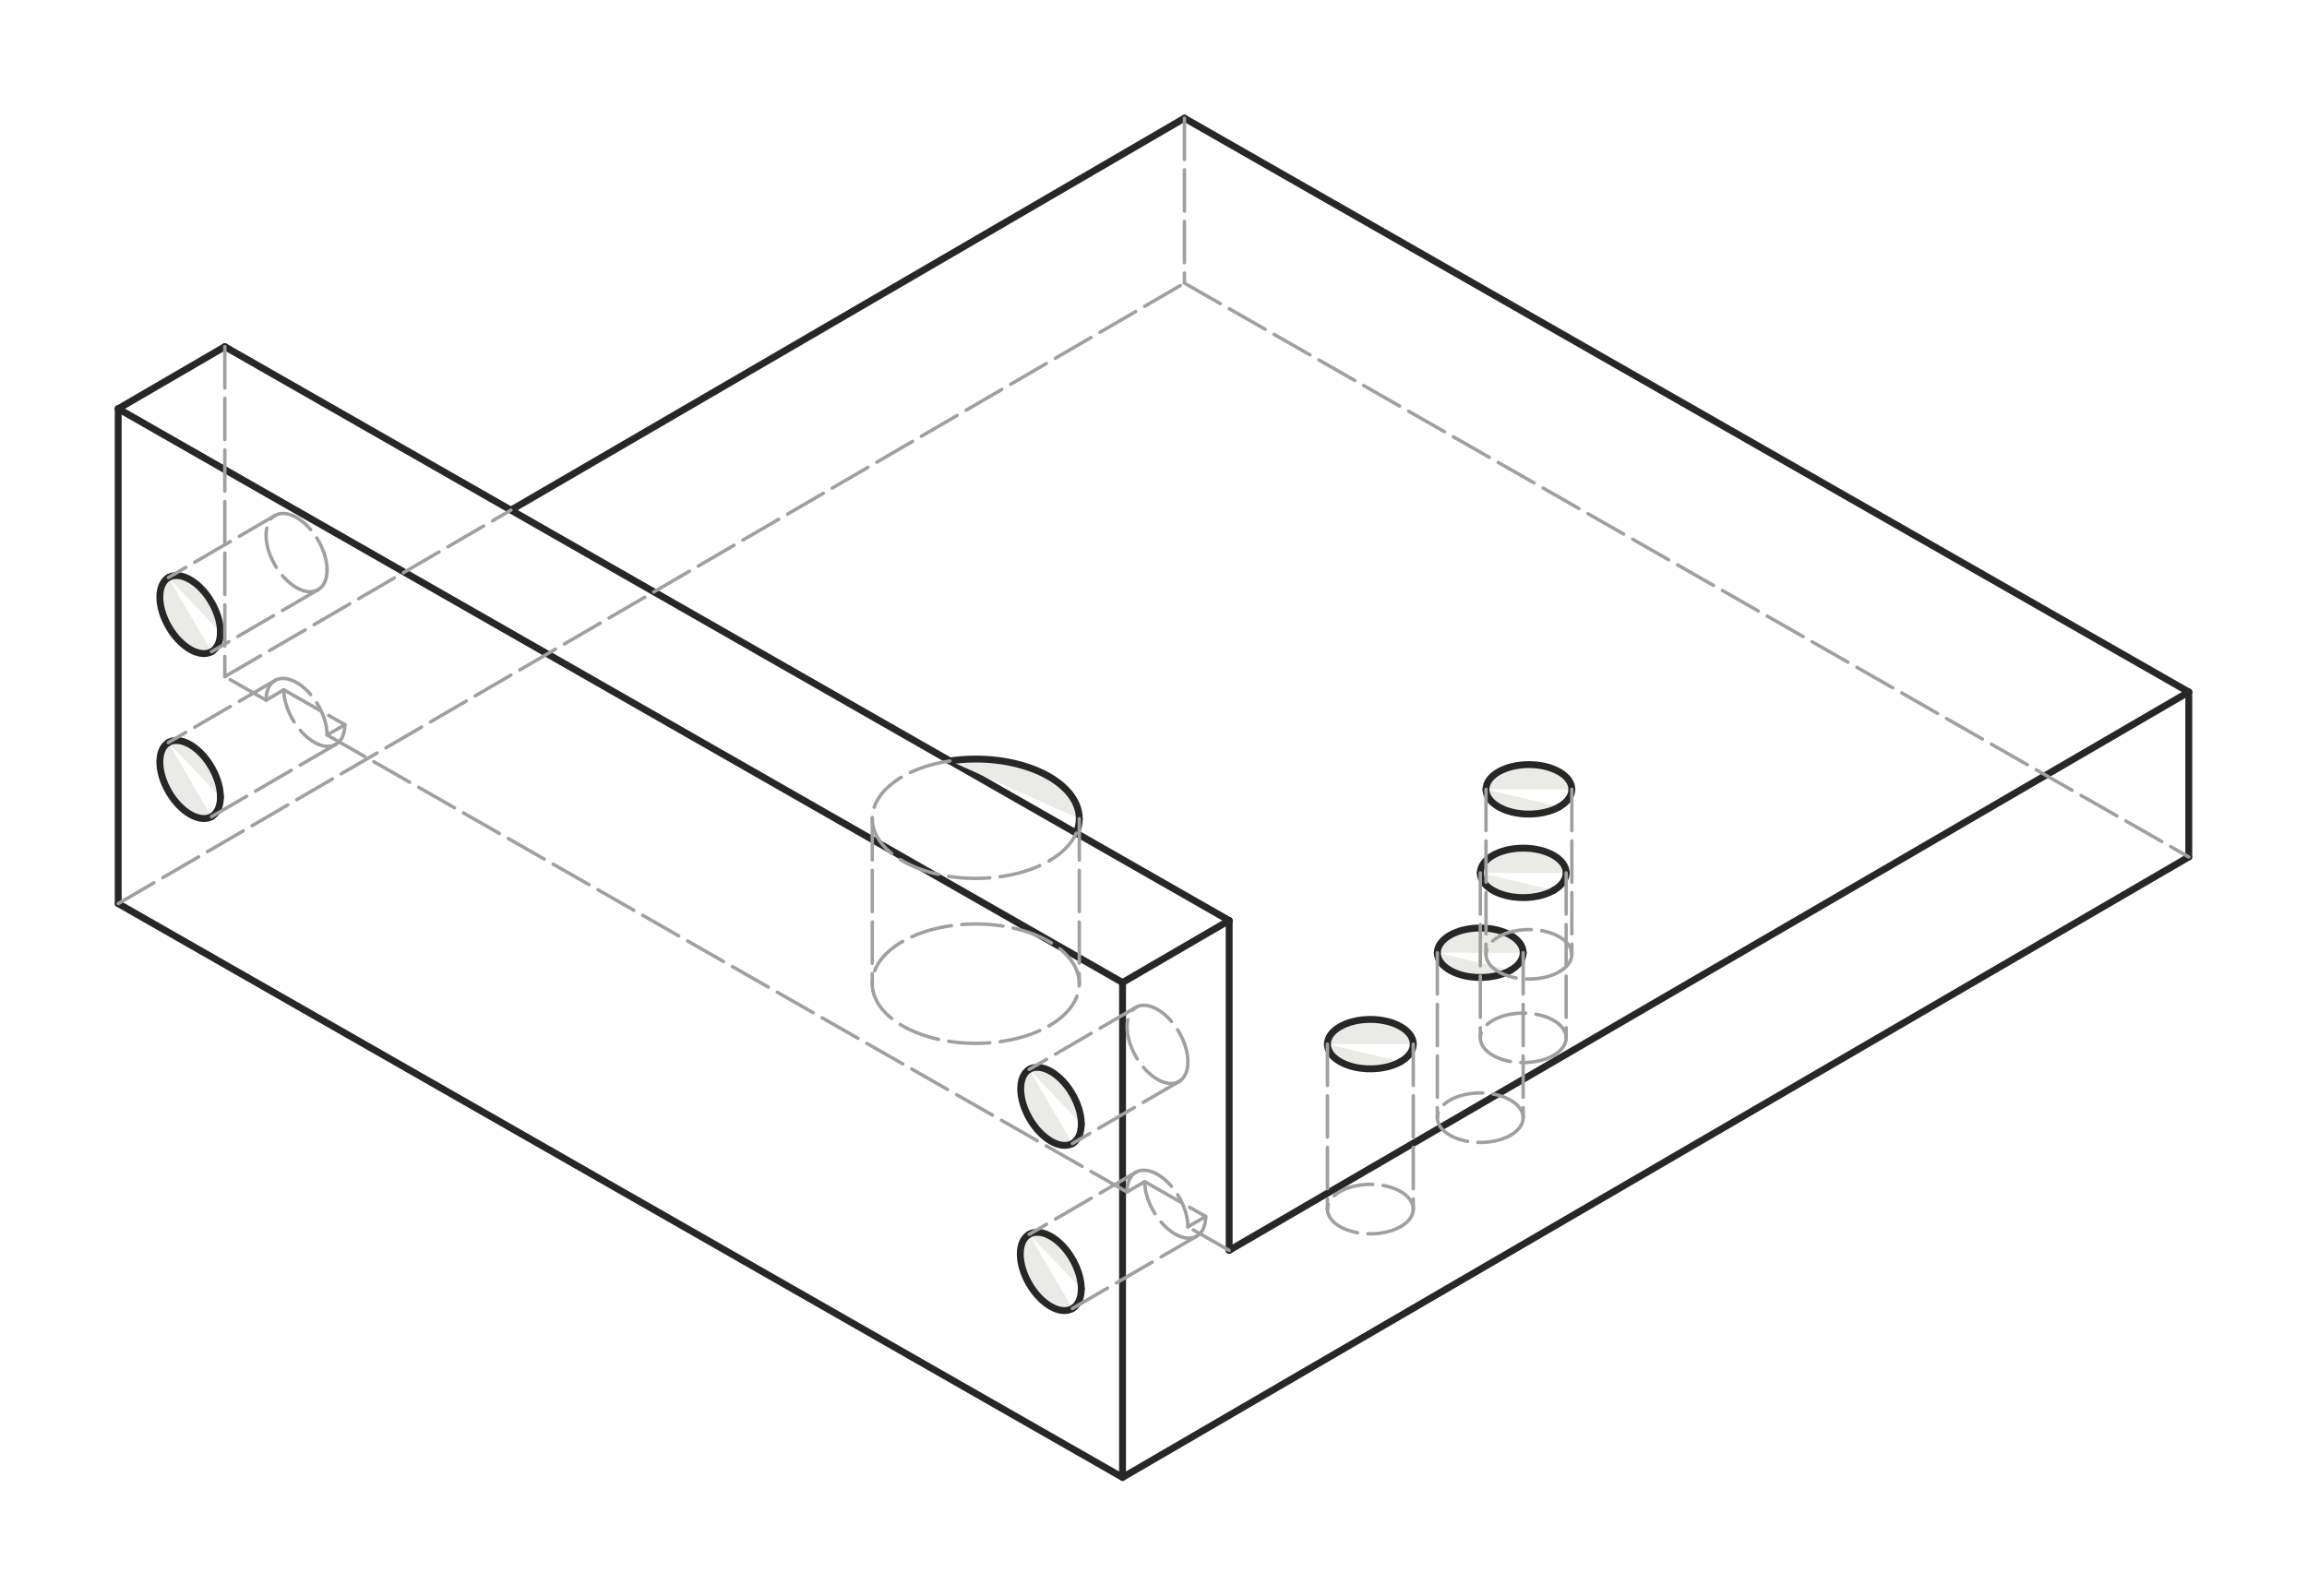
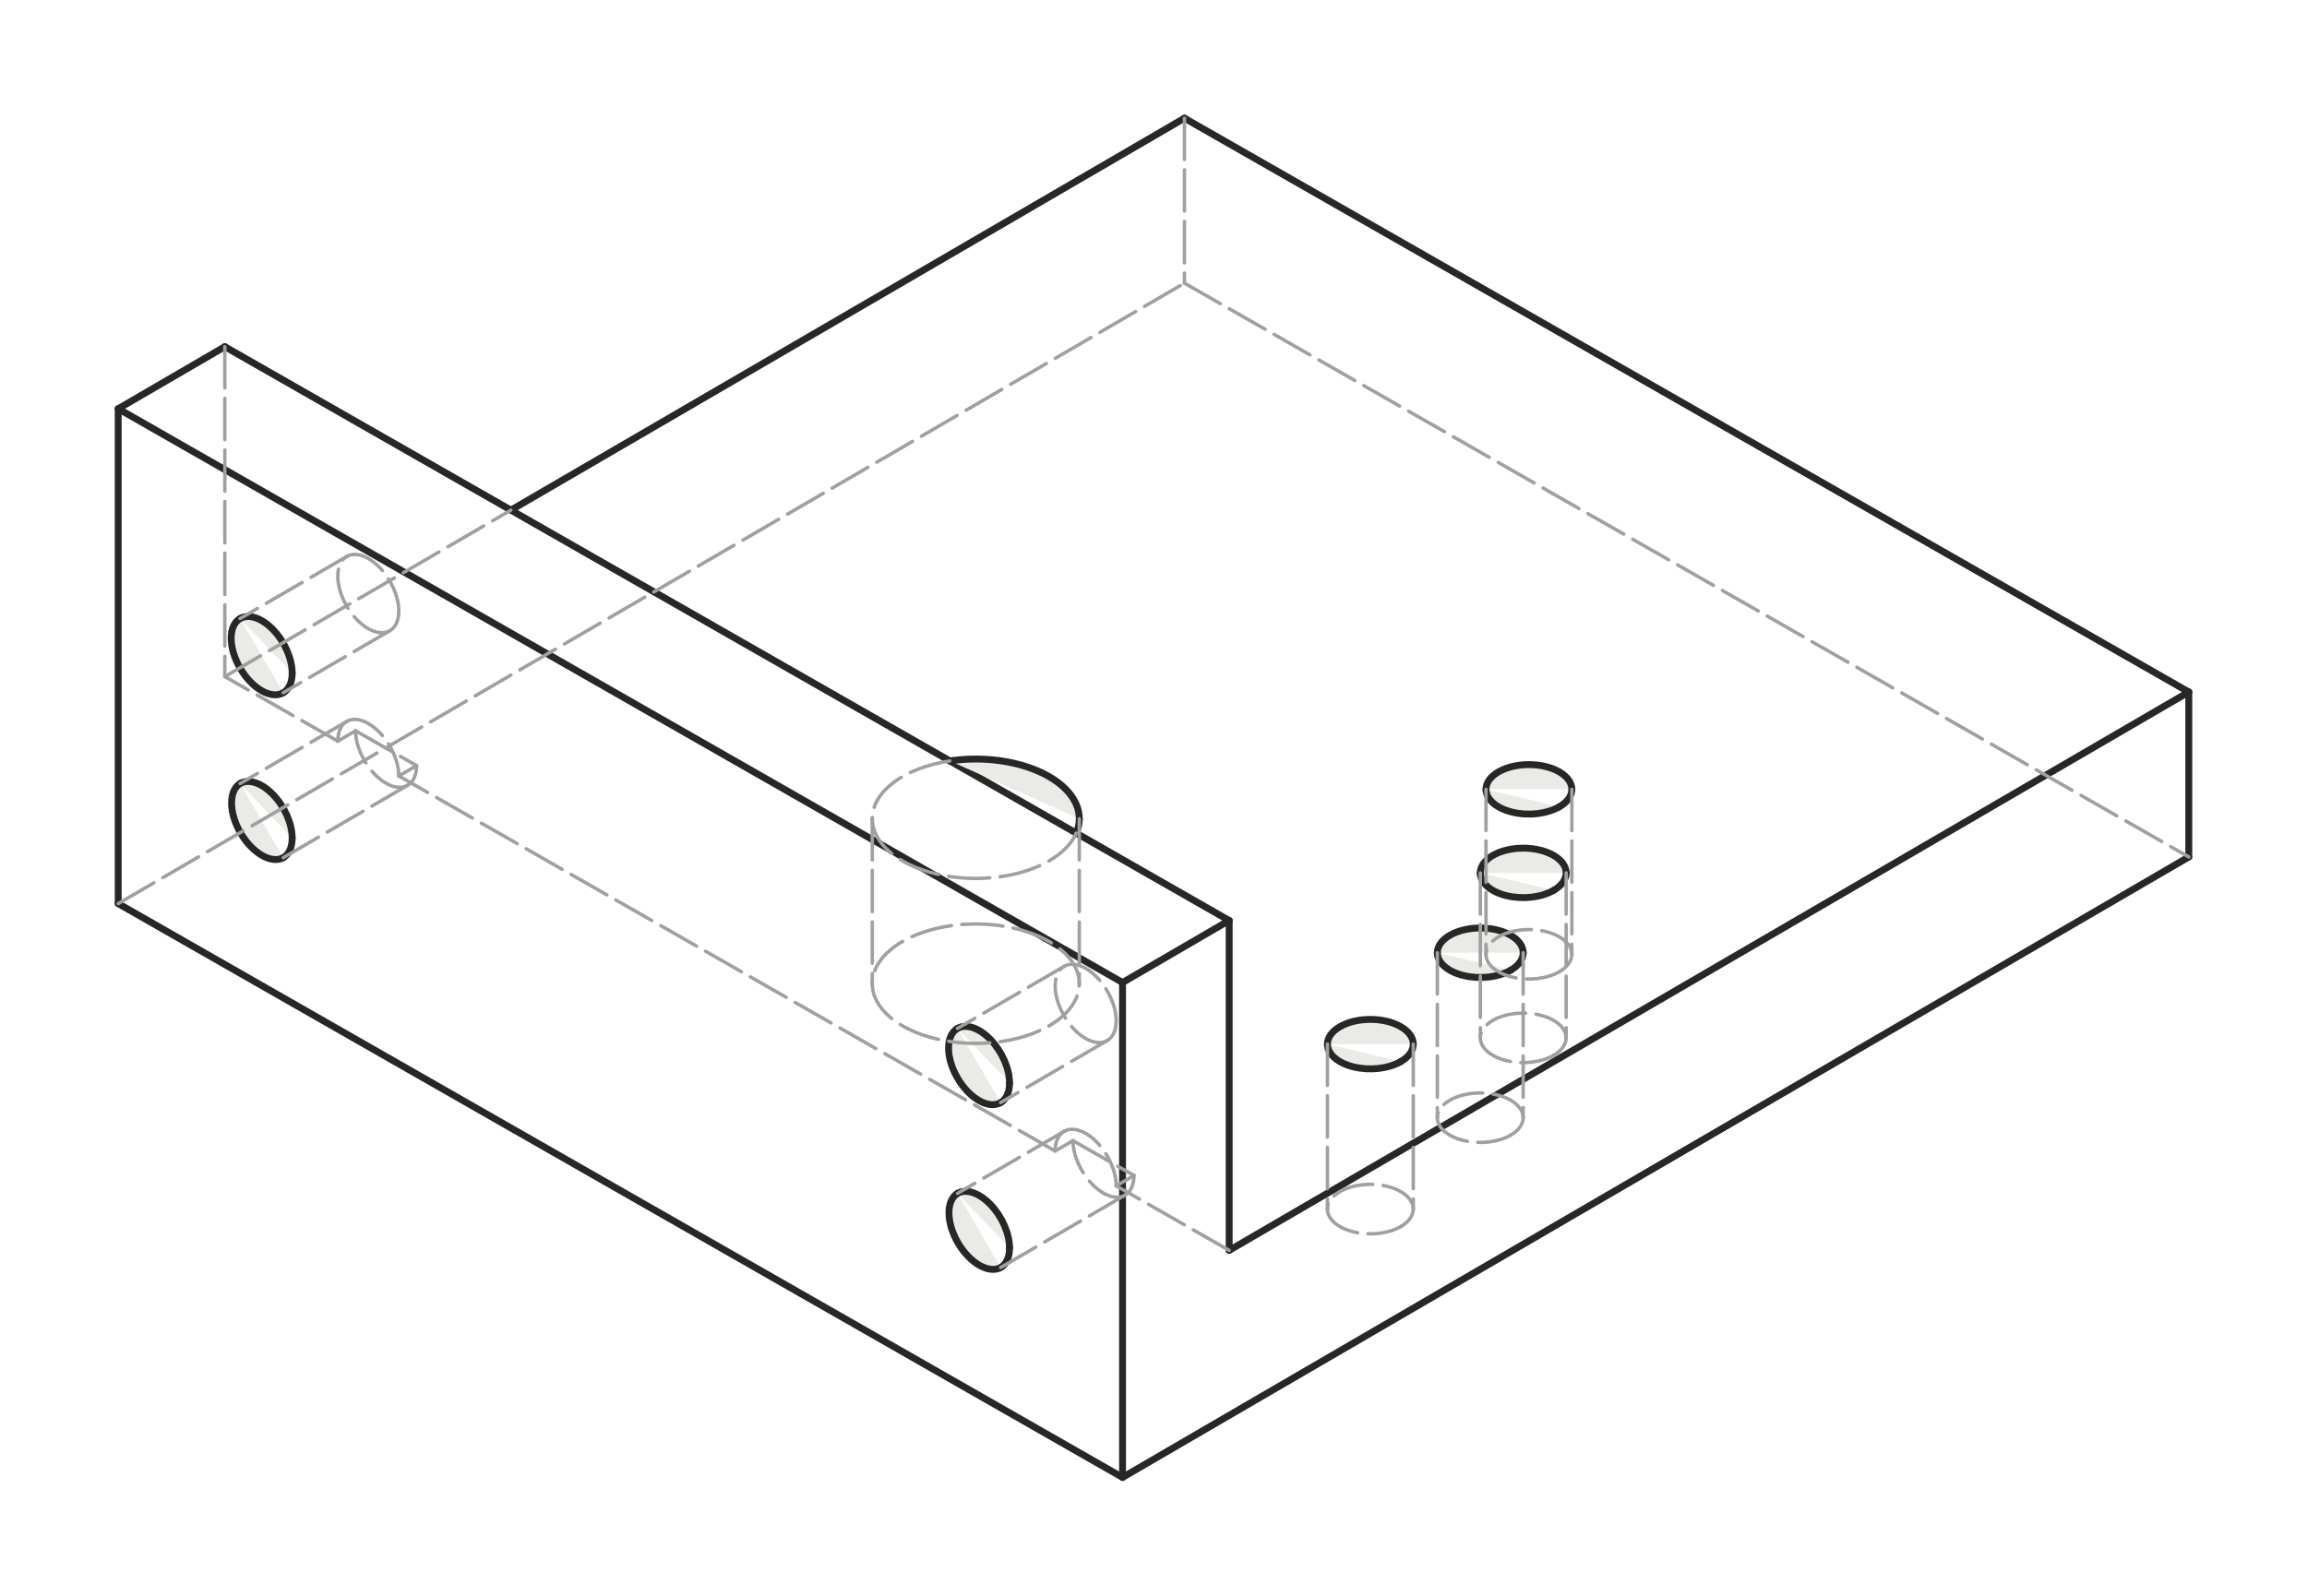
<svg xmlns="http://www.w3.org/2000/svg" width="201.023mm" height="139.069mm" viewBox="-42.538 -31.661 91.374 63.213" version="1.1">
  <g transform="scale(1,-1)" stroke-linecap="round">
    <g fill="rgb(234,234,230)" stroke="rgb(39,39,39)" stroke-width="0.273" id="vis">
      <line x1="-37.856" y1="15.468" x2="-37.856" y2="-4.138" />
      <line x1="-37.856" y1="15.468" x2="-33.633" y2="17.926" />
      <line x1="-22.302" y1="11.451" x2="4.375" y2="26.979" />
      <line x1="1.923" y1="-7.265" x2="1.923" y2="-26.871" />
      <line x1="-37.856" y1="15.468" x2="1.923" y2="-7.265" />
      <line x1="-37.856" y1="-4.138" x2="1.923" y2="-26.871" />
-       <path d="M -33.807,6.619 A 1.7,0.987 -59.798 0,0 -34.16,5.84" />
-       <path d="M -34.16,5.84 A 1.7,0.987 -59.798 0,0 -35.87,8.778" />
-       <path d="M -35.87,8.778 A 1.7,0.987 -59.798 0,0 -33.807,6.619" />
-       <path d="M -33.807,0.084 A 1.7,0.987 -59.798 0,0 -34.16,-0.695" />
-       <path d="M -34.16,-0.695 A 1.7,0.987 -59.798 0,0 -35.87,2.243" />
-       <path d="M -35.87,2.243 A 1.7,0.987 -59.798 0,0 -33.807,0.084" />
-       <path d="M 0.289,-12.866 A 1.7,0.987 -59.798 0,0 -0.064,-13.645" />
-       <path d="M -0.064,-13.645 A 1.7,0.987 -59.798 0,0 -1.774,-10.707" />
-       <path d="M -1.774,-10.707 A 1.7,0.987 -59.798 0,0 0.289,-12.866" />
-       <path d="M 0.289,-19.402 A 1.7,0.987 -59.798 0,0 -0.064,-20.181" />
-       <path d="M -0.064,-20.181 A 1.7,0.987 -59.798 0,0 -1.774,-17.242" />
-       <path d="M -1.774,-17.242 A 1.7,0.987 -59.798 0,0 0.289,-19.402" />
+       <path d="M -30.966,4.995 A 1.7,0.987 -59.798 0,0 -31.319,4.216" />
+       <path d="M -31.319,4.216 A 1.7,0.987 -59.798 0,0 -33.029,7.155" />
+       <path d="M -33.029,7.155 A 1.7,0.987 -59.798 0,0 -30.966,4.995" />
+       <path d="M -30.966,-1.54 A 1.7,0.987 -59.798 0,0 -31.319,-2.319" />
+       <path d="M -31.319,-2.319 A 1.7,0.987 -59.798 0,0 -33.029,0.619" />
+       <path d="M -33.029,0.619 A 1.7,0.987 -59.798 0,0 -30.966,-1.54" />
+       <path d="M -2.553,-11.243 A 1.7,0.987 -59.798 0,0 -2.905,-12.022" />
+       <path d="M -2.905,-12.022 A 1.7,0.987 -59.798 0,0 -4.615,-9.083" />
+       <path d="M -4.615,-9.083 A 1.7,0.987 -59.798 0,0 -2.553,-11.243" />
+       <path d="M -2.553,-17.778 A 1.7,0.987 -59.798 0,0 -2.905,-18.557" />
+       <path d="M -2.905,-18.557 A 1.7,0.987 -59.798 0,0 -4.615,-15.619" />
+       <path d="M -4.615,-15.619 A 1.7,0.987 -59.798 0,0 -2.553,-17.778" />
      <line x1="-33.633" y1="17.926" x2="6.146" y2="-4.807" />
      <line x1="1.923" y1="-7.265" x2="6.146" y2="-4.807" />
      <line x1="6.146" y1="-4.807" x2="6.146" y2="-17.877" />
      <line x1="4.375" y1="26.979" x2="44.154" y2="4.246" />
      <line x1="6.146" y1="-17.877" x2="44.154" y2="4.246" />
      <path d="M 0.089,-1.345 A 4.1,2.365 0.0 0,1 0.21,-0.775" />
      <path d="M 0.21,-0.775 A 4.1,2.365 0.0 0,1 -4.915,1.514" />
      <path d="M 12.945,-10.396 A 1.7,0.98 0.0 0,1 13.438,-9.706" />
      <path d="M 13.438,-9.706 A 1.7,0.98 0.0 0,1 10.038,-9.706" />
      <path d="M 10.038,-9.706 A 1.7,0.98 0.0 0,1 12.945,-10.396" />
      <path d="M 17.299,-6.775 A 1.7,0.98 0.0 0,1 17.791,-6.085" />
      <path d="M 17.791,-6.085 A 1.7,0.98 0.0 0,1 14.391,-6.085" />
      <path d="M 14.391,-6.085 A 1.7,0.98 0.0 0,1 17.299,-6.775" />
      <path d="M 19.001,-3.611 A 1.7,0.98 0.0 0,1 19.493,-2.921" />
      <path d="M 19.493,-2.921 A 1.7,0.98 0.0 0,1 16.093,-2.921" />
      <path d="M 16.093,-2.921 A 1.7,0.98 0.0 0,1 19.001,-3.611" />
      <path d="M 19.225,-0.302 A 1.7,0.98 0.0 0,1 19.718,0.389" />
      <path d="M 19.718,0.389 A 1.7,0.98 0.0 0,1 16.318,0.389" />
      <path d="M 16.318,0.389 A 1.7,0.98 0.0 0,1 19.225,-0.302" />
      <line x1="44.154" y1="4.246" x2="44.154" y2="-2.29" />
      <line x1="44.154" y1="-2.29" x2="1.923" y2="-26.871" />
    </g>
    <g fill="none" stroke="rgb(160,160,160)" stroke-width="0.136" id="hid" stroke-dasharray="1.636 0.409">
      <line x1="-33.633" y1="17.926" x2="-33.633" y2="4.856" />
      <line x1="-33.633" y1="4.856" x2="-22.302" y2="11.451" />
      <line x1="4.375" y1="26.979" x2="4.375" y2="20.443" />
      <line x1="-37.856" y1="-4.138" x2="4.375" y2="20.443" />
-       <line x1="6.146" y1="-17.877" x2="4.512" y2="-16.944" />
-       <path d="M 2.097,-15.563 A 1.7,0.987 -59.798 0,0 2.449,-14.784" />
-       <path d="M 2.449,-14.784 A 1.7,0.987 -59.798 0,0 4.512,-16.944" />
-       <line x1="-32" y1="3.922" x2="-33.633" y2="4.856" />
-       <line x1="2.097" y1="-15.563" x2="-29.584" y2="2.542" />
-       <path d="M -32,3.922 A 1.7,0.987 -59.798 0,0 -31.647,4.701" />
-       <path d="M -31.647,4.701 A 1.7,0.987 -59.798 0,0 -29.584,2.542" />
-       <path d="M -29.584,9.077 A 1.7,0.987 -59.798 0,0 -29.937,8.298" />
-       <path d="M -29.937,8.298 A 1.7,0.987 -59.798 0,0 -31.647,11.237" />
-       <path d="M -31.647,11.237 A 1.7,0.987 -59.798 0,0 -29.584,9.077" />
-       <path d="M 4.512,-10.408 A 1.7,0.987 -59.798 0,0 4.16,-11.187" />
-       <path d="M 4.16,-11.187 A 1.7,0.987 -59.798 0,0 2.449,-8.249" />
-       <path d="M 2.449,-8.249 A 1.7,0.987 -59.798 0,0 4.512,-10.408" />
-       <line x1="-31.296" y1="4.332" x2="-32" y2="3.922" />
-       <line x1="-31.296" y1="4.332" x2="-28.88" y2="2.951" />
-       <line x1="-28.88" y1="2.951" x2="-29.584" y2="2.542" />
-       <line x1="5.216" y1="-16.534" x2="4.512" y2="-16.944" />
-       <line x1="2.801" y1="-15.154" x2="5.216" y2="-16.534" />
-       <line x1="2.801" y1="-15.154" x2="2.097" y2="-15.563" />
+       <line x1="6.146" y1="-17.877" x2="1.671" y2="-15.32" />
+       <path d="M -0.745,-13.94 A 1.7,0.987 -59.798 0,0 -0.392,-13.161" />
+       <path d="M -0.392,-13.161 A 1.7,0.987 -59.798 0,0 1.671,-15.32" />
+       <line x1="-29.158" y1="2.298" x2="-33.633" y2="4.856" />
+       <line x1="-0.745" y1="-13.94" x2="-26.743" y2="0.918" />
+       <path d="M -29.158,2.298 A 1.7,0.987 -59.798 0,0 -28.806,3.077" />
+       <path d="M -28.806,3.077 A 1.7,0.987 -59.798 0,0 -26.743,0.918" />
+       <path d="M -26.743,7.453 A 1.7,0.987 -59.798 0,0 -27.095,6.674" />
+       <path d="M -27.095,6.674 A 1.7,0.987 -59.798 0,0 -28.806,9.613" />
+       <path d="M -28.806,9.613 A 1.7,0.987 -59.798 0,0 -26.743,7.453" />
+       <path d="M 1.671,-8.784 A 1.7,0.987 -59.798 0,0 1.318,-9.564" />
+       <path d="M 1.318,-9.564 A 1.7,0.987 -59.798 0,0 -0.392,-6.625" />
+       <path d="M -0.392,-6.625 A 1.7,0.987 -59.798 0,0 1.671,-8.784" />
+       <line x1="-28.454" y1="2.708" x2="-29.158" y2="2.298" />
+       <line x1="-28.454" y1="2.708" x2="-26.039" y2="1.328" />
+       <line x1="-26.039" y1="1.328" x2="-26.743" y2="0.918" />
+       <line x1="2.375" y1="-14.91" x2="1.671" y2="-15.32" />
+       <line x1="-0.041" y1="-13.53" x2="2.375" y2="-14.91" />
+       <line x1="-0.041" y1="-13.53" x2="-0.745" y2="-13.94" />
      <path d="M -0.977,-2.44 A 4.1,2.365 0.0 0,1 0.089,-1.345" />
      <path d="M -4.915,1.514 A 4.1,2.365 0.0 0,1 -7.99,-0.775" />
      <path d="M -7.99,-0.775 A 4.1,2.365 0.0 0,1 -0.977,-2.44" />
      <line x1="4.375" y1="20.443" x2="44.154" y2="-2.29" />
      <path d="M -0.977,-8.975 A 4.1,2.365 0.0 0,1 0.21,-7.311" />
      <path d="M 0.21,-7.311 A 4.1,2.365 0.0 0,1 -7.99,-7.311" />
      <path d="M -7.99,-7.311 A 4.1,2.365 0.0 0,1 -0.977,-8.975" />
      <path d="M 12.945,-16.932 A 1.7,0.98 0.0 0,1 13.438,-16.241" />
      <path d="M 13.438,-16.241 A 1.7,0.98 0.0 0,1 10.038,-16.241" />
      <path d="M 10.038,-16.241 A 1.7,0.98 0.0 0,1 12.945,-16.932" />
      <path d="M 17.299,-13.31 A 1.7,0.98 0.0 0,1 17.791,-12.62" />
      <path d="M 17.791,-12.62 A 1.7,0.98 0.0 0,1 14.391,-12.62" />
      <path d="M 14.391,-12.62 A 1.7,0.98 0.0 0,1 17.299,-13.31" />
      <path d="M 19.001,-10.147 A 1.7,0.98 0.0 0,1 19.493,-9.457" />
      <path d="M 19.493,-9.457 A 1.7,0.98 0.0 0,1 16.093,-9.457" />
      <path d="M 16.093,-9.457 A 1.7,0.98 0.0 0,1 19.001,-10.147" />
      <path d="M 19.225,-6.837 A 1.7,0.98 0.0 0,1 19.718,-6.147" />
      <path d="M 19.718,-6.147 A 1.7,0.98 0.0 0,1 16.318,-6.147" />
      <path d="M 16.318,-6.147 A 1.7,0.98 0.0 0,1 19.225,-6.837" />
-       <path d="M -28.88,2.951 A 1.7,0.987 -59.798 0,0 -29.233,2.172" />
-       <path d="M -29.233,2.172 A 1.7,0.987 -59.798 0,0 -31.296,4.332" />
-       <path d="M 5.216,-16.534 A 1.7,0.987 -59.798 0,0 4.863,-17.313" />
-       <path d="M 4.863,-17.313 A 1.7,0.987 -59.798 0,0 2.801,-15.154" />
-       <line x1="-31.647" y1="11.237" x2="-35.87" y2="8.778" />
-       <line x1="-29.937" y1="8.298" x2="-34.16" y2="5.84" />
-       <line x1="-31.647" y1="4.701" x2="-35.87" y2="2.243" />
-       <line x1="-29.233" y1="2.172" x2="-34.16" y2="-0.695" />
-       <line x1="2.449" y1="-8.249" x2="-1.774" y2="-10.707" />
-       <line x1="4.16" y1="-11.187" x2="-0.064" y2="-13.645" />
-       <line x1="2.449" y1="-14.784" x2="-1.774" y2="-17.242" />
-       <line x1="4.863" y1="-17.313" x2="-0.064" y2="-20.181" />
+       <path d="M -26.039,1.328 A 1.7,0.987 -59.798 0,0 -26.392,0.549" />
+       <path d="M -26.392,0.549 A 1.7,0.987 -59.798 0,0 -28.454,2.708" />
+       <path d="M 2.375,-14.91 A 1.7,0.987 -59.798 0,0 2.022,-15.689" />
+       <path d="M 2.022,-15.689 A 1.7,0.987 -59.798 0,0 -0.041,-13.53" />
+       <line x1="-28.806" y1="9.613" x2="-33.029" y2="7.155" />
+       <line x1="-27.095" y1="6.674" x2="-31.319" y2="4.216" />
+       <line x1="-28.806" y1="3.077" x2="-33.029" y2="0.619" />
+       <line x1="-26.392" y1="0.549" x2="-31.319" y2="-2.319" />
+       <line x1="-0.392" y1="-6.625" x2="-4.615" y2="-9.083" />
+       <line x1="1.318" y1="-9.564" x2="-2.905" y2="-12.022" />
+       <line x1="-0.392" y1="-13.161" x2="-4.615" y2="-15.619" />
+       <line x1="2.022" y1="-15.689" x2="-2.905" y2="-18.557" />
      <line x1="-7.99" y1="-0.775" x2="-7.99" y2="-7.311" />
      <line x1="0.21" y1="-0.775" x2="0.21" y2="-7.311" />
      <line x1="10.038" y1="-9.706" x2="10.038" y2="-16.241" />
      <line x1="13.438" y1="-9.706" x2="13.438" y2="-16.241" />
      <line x1="14.391" y1="-6.085" x2="14.391" y2="-12.62" />
      <line x1="17.791" y1="-6.085" x2="17.791" y2="-12.62" />
      <line x1="16.093" y1="-2.921" x2="16.093" y2="-9.457" />
      <line x1="19.493" y1="-2.921" x2="19.493" y2="-9.457" />
      <line x1="16.318" y1="0.389" x2="16.318" y2="-6.147" />
      <line x1="19.718" y1="0.389" x2="19.718" y2="-6.147" />
    </g>
  </g>
</svg>
